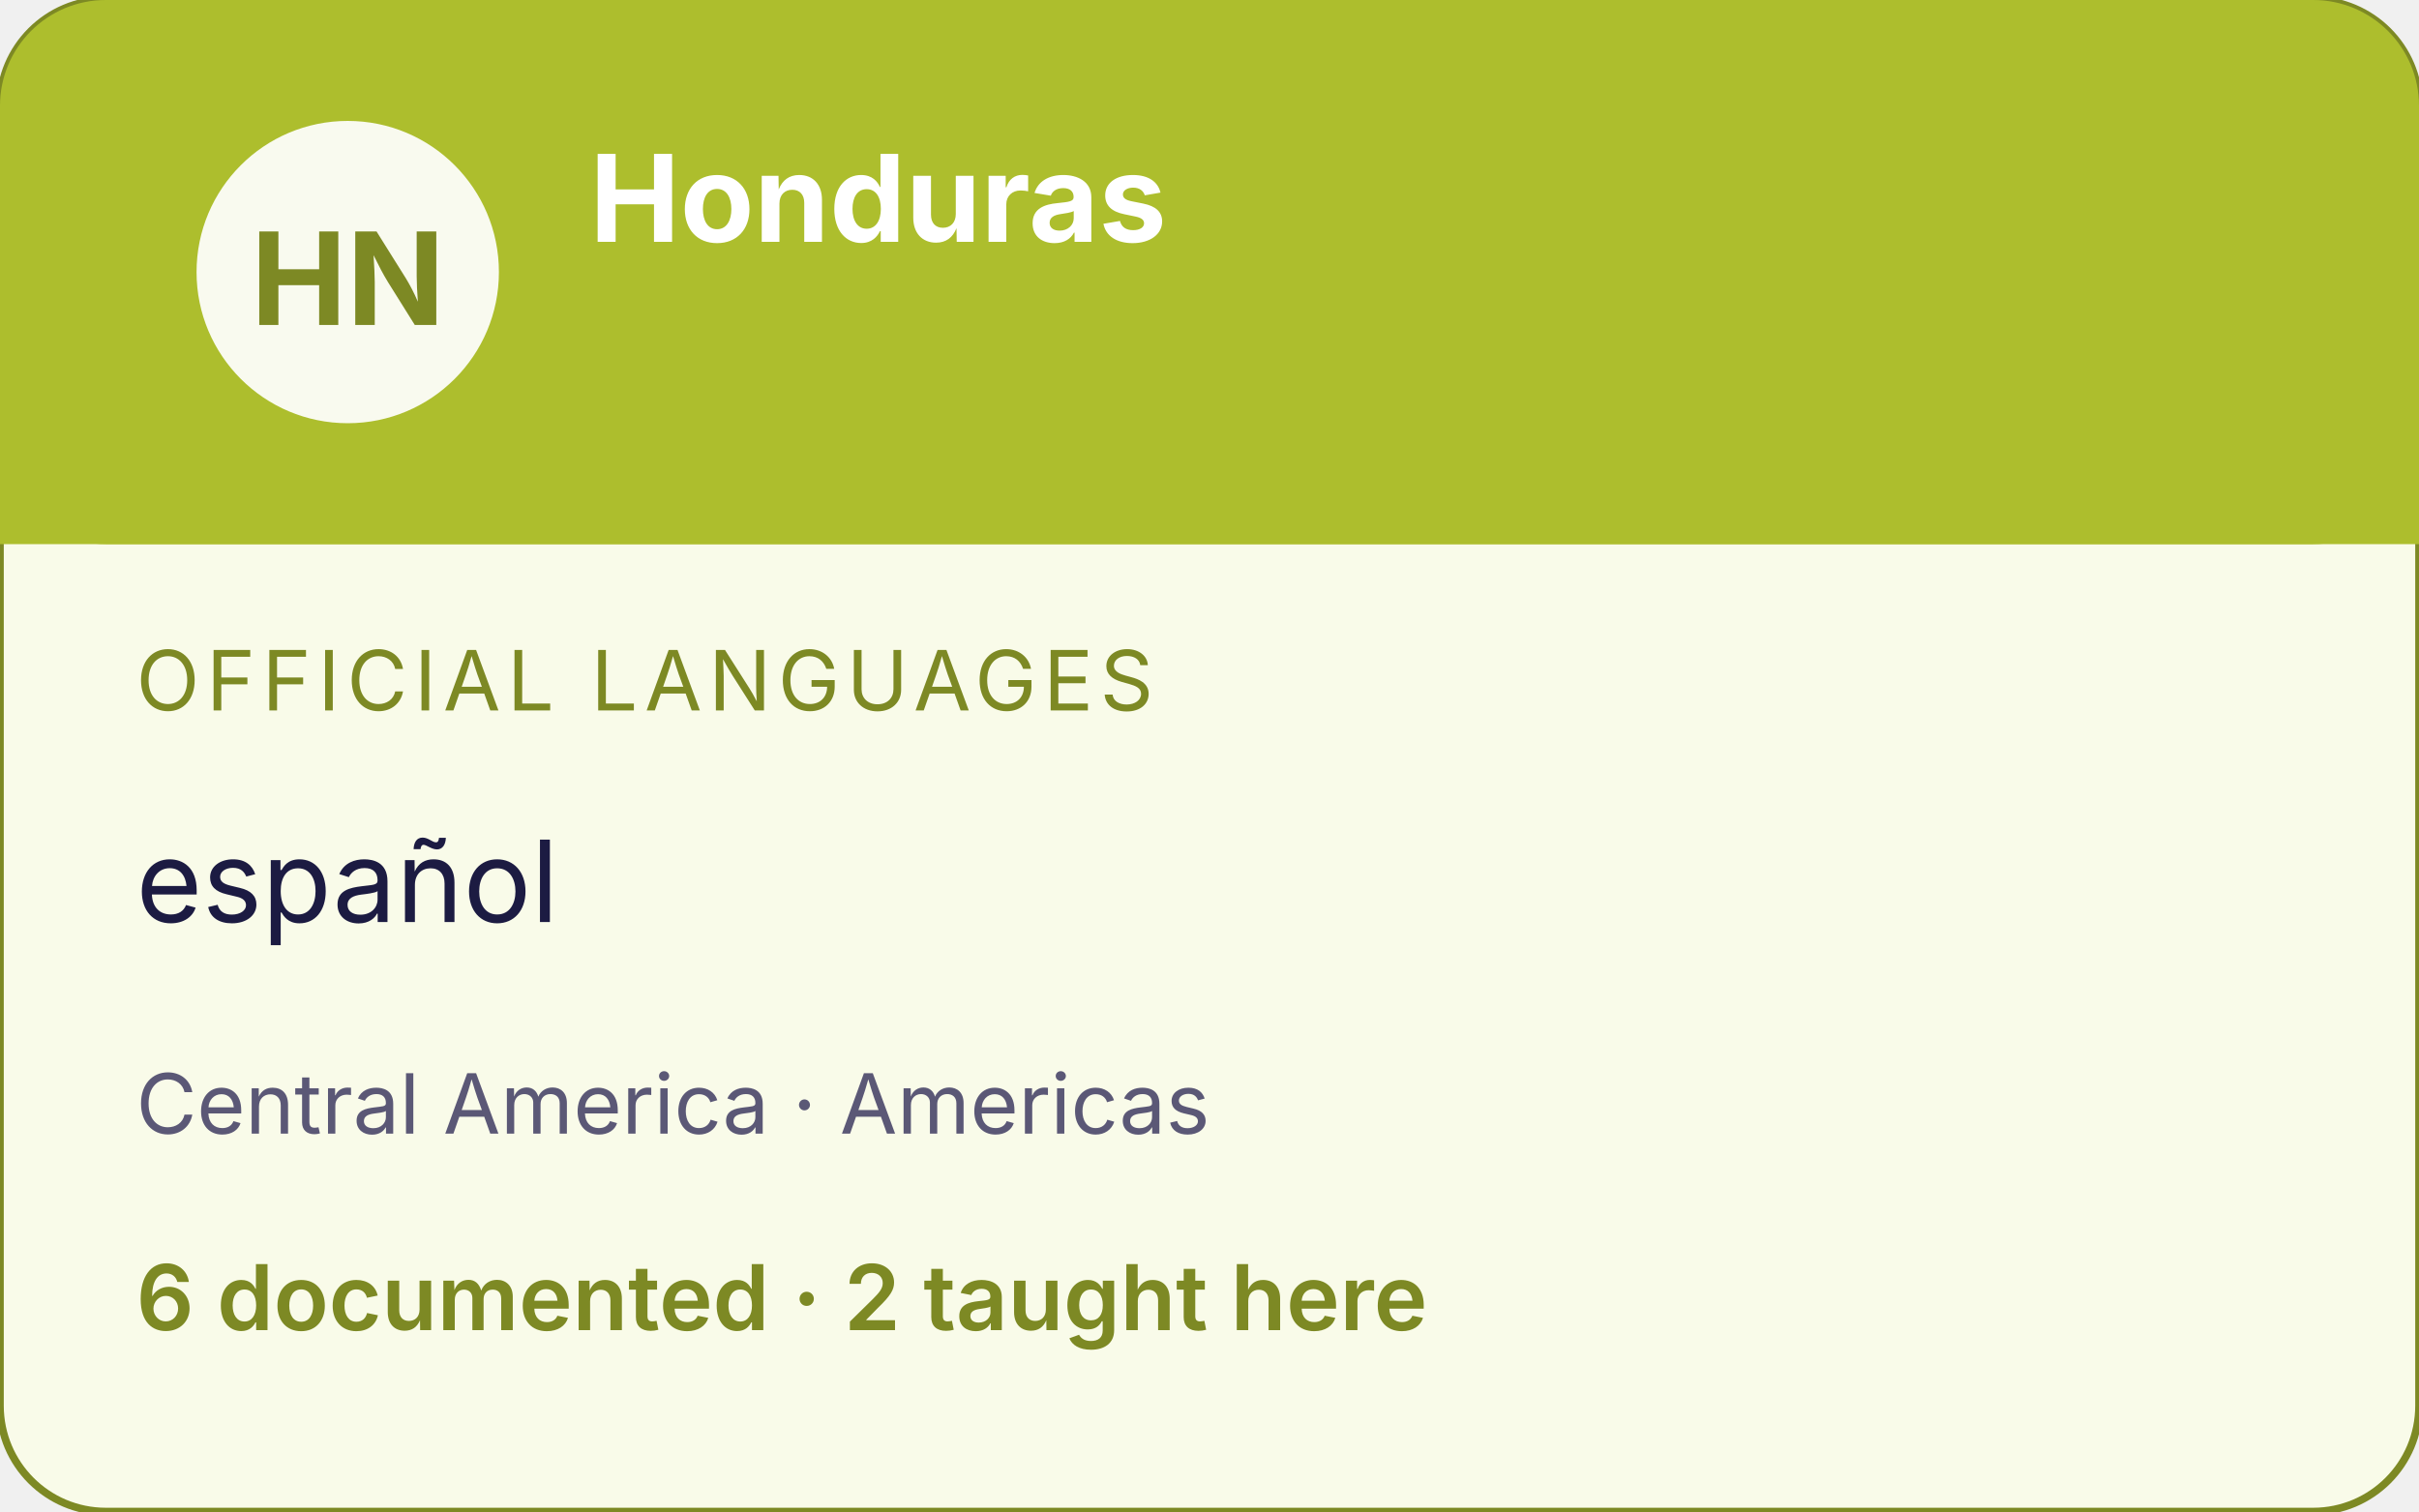
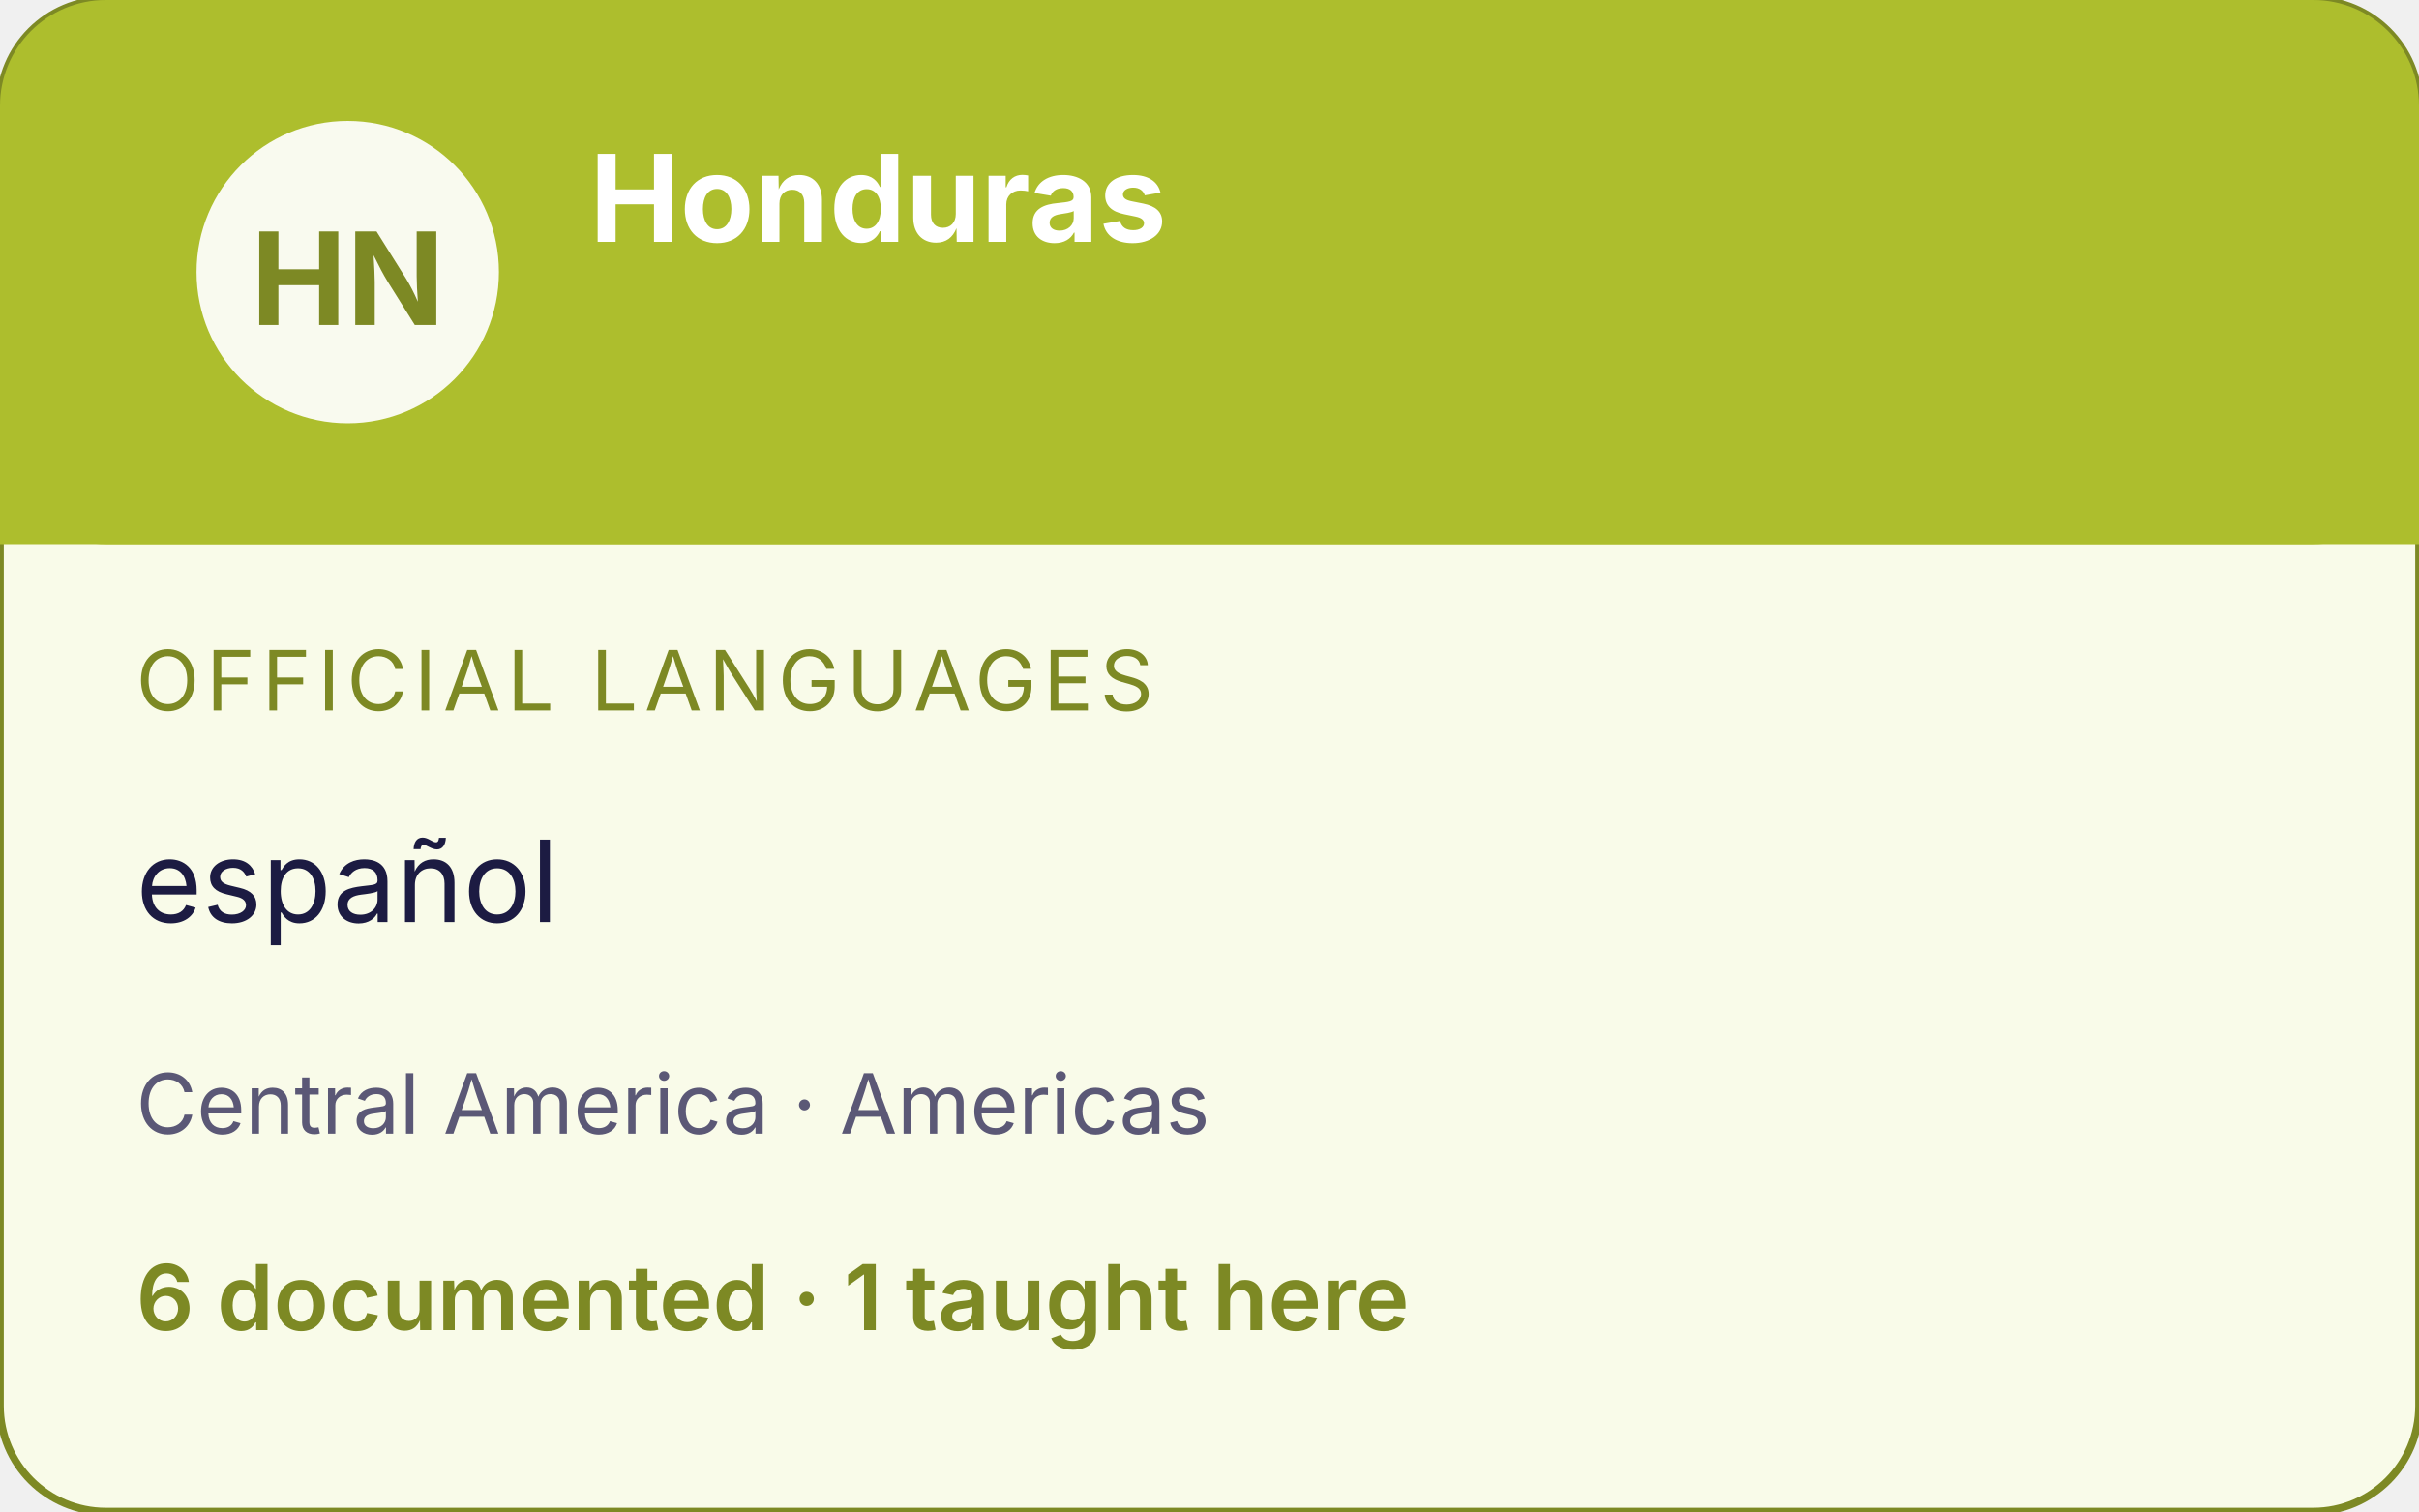
- <svg xmlns="http://www.w3.org/2000/svg" viewBox="0 0 320 200" width="320" height="200" role="img" aria-label="Honduras (HN): español. 6 languages documented for this country, 2 of them have a course on EkGuru." font-family="system-ui,-apple-system,Segoe UI,sans-serif">
+ <svg xmlns="http://www.w3.org/2000/svg" viewBox="0 0 320 200" width="320" height="200" role="img" aria-label="Honduras (HN): español. 6 languages documented for this country, 1 of them has a course on EkGuru." font-family="system-ui,-apple-system,Segoe UI,sans-serif">
  <rect width="320" height="200" rx="14" fill="hsl(67 70% 95%)" stroke="hsl(67 58% 34%)" stroke-width="1" />
  <rect width="320" height="72" rx="14" fill="hsl(67 62% 46%)" />
  <rect y="58" width="320" height="14" fill="hsl(67 62% 46%)" />
  <circle cx="46" cy="36" r="20" fill="#fff" opacity=".92" />
  <text x="46" y="43" text-anchor="middle" font-size="17" font-weight="700" fill="hsl(67 58% 34%)">HN</text>
  <text x="78" y="32" font-size="16" font-weight="700" fill="#fff">Honduras</text>
  <text x="78" y="52" font-size="12" fill="#fff" opacity=".92" />
  <text x="18" y="94" font-size="11" letter-spacing=".08em" fill="hsl(67 58% 34%)">OFFICIAL LANGUAGES</text>
  <text x="18" y="122" font-size="15" fill="#1c1b42">español</text>
  <text x="18" y="150" font-size="11" fill="#5b5876">Central America · Americas</text>
-   <text x="18" y="176" font-size="12" font-weight="600" fill="hsl(67 58% 34%)">6 documented · 2 taught here</text>
+   <text x="18" y="176" font-size="12" font-weight="600" fill="hsl(67 58% 34%)">6 documented · 1 taught here</text>
</svg>
